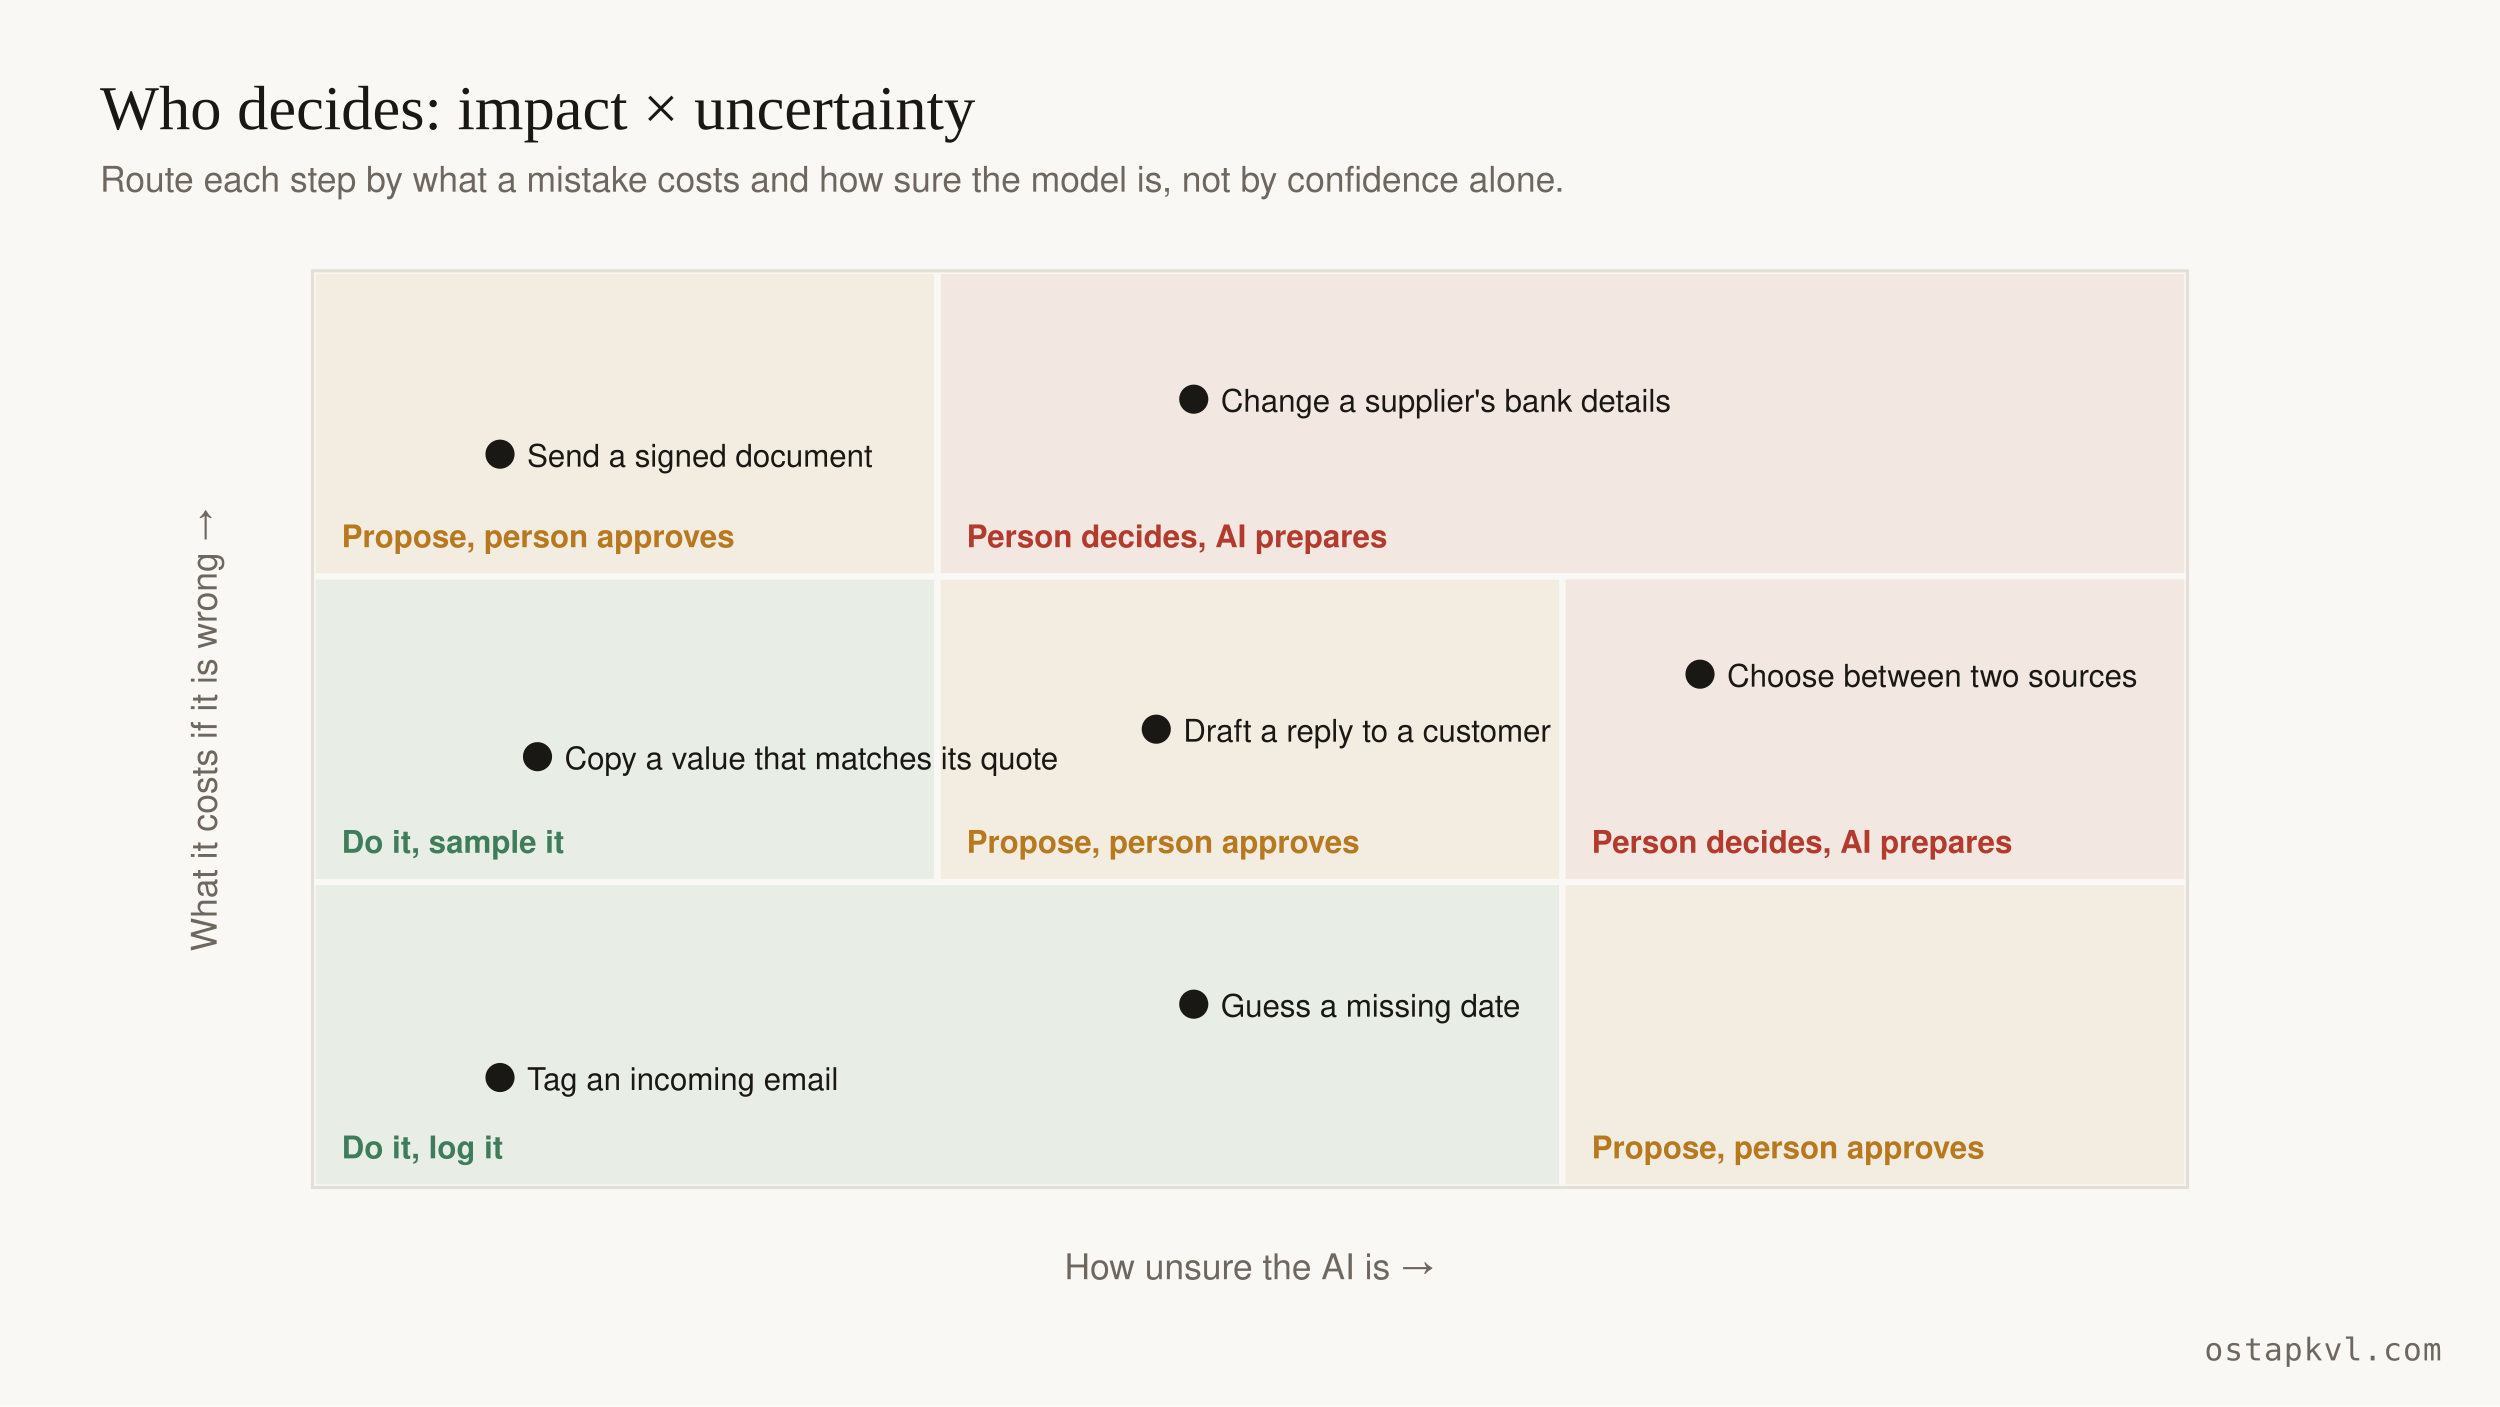
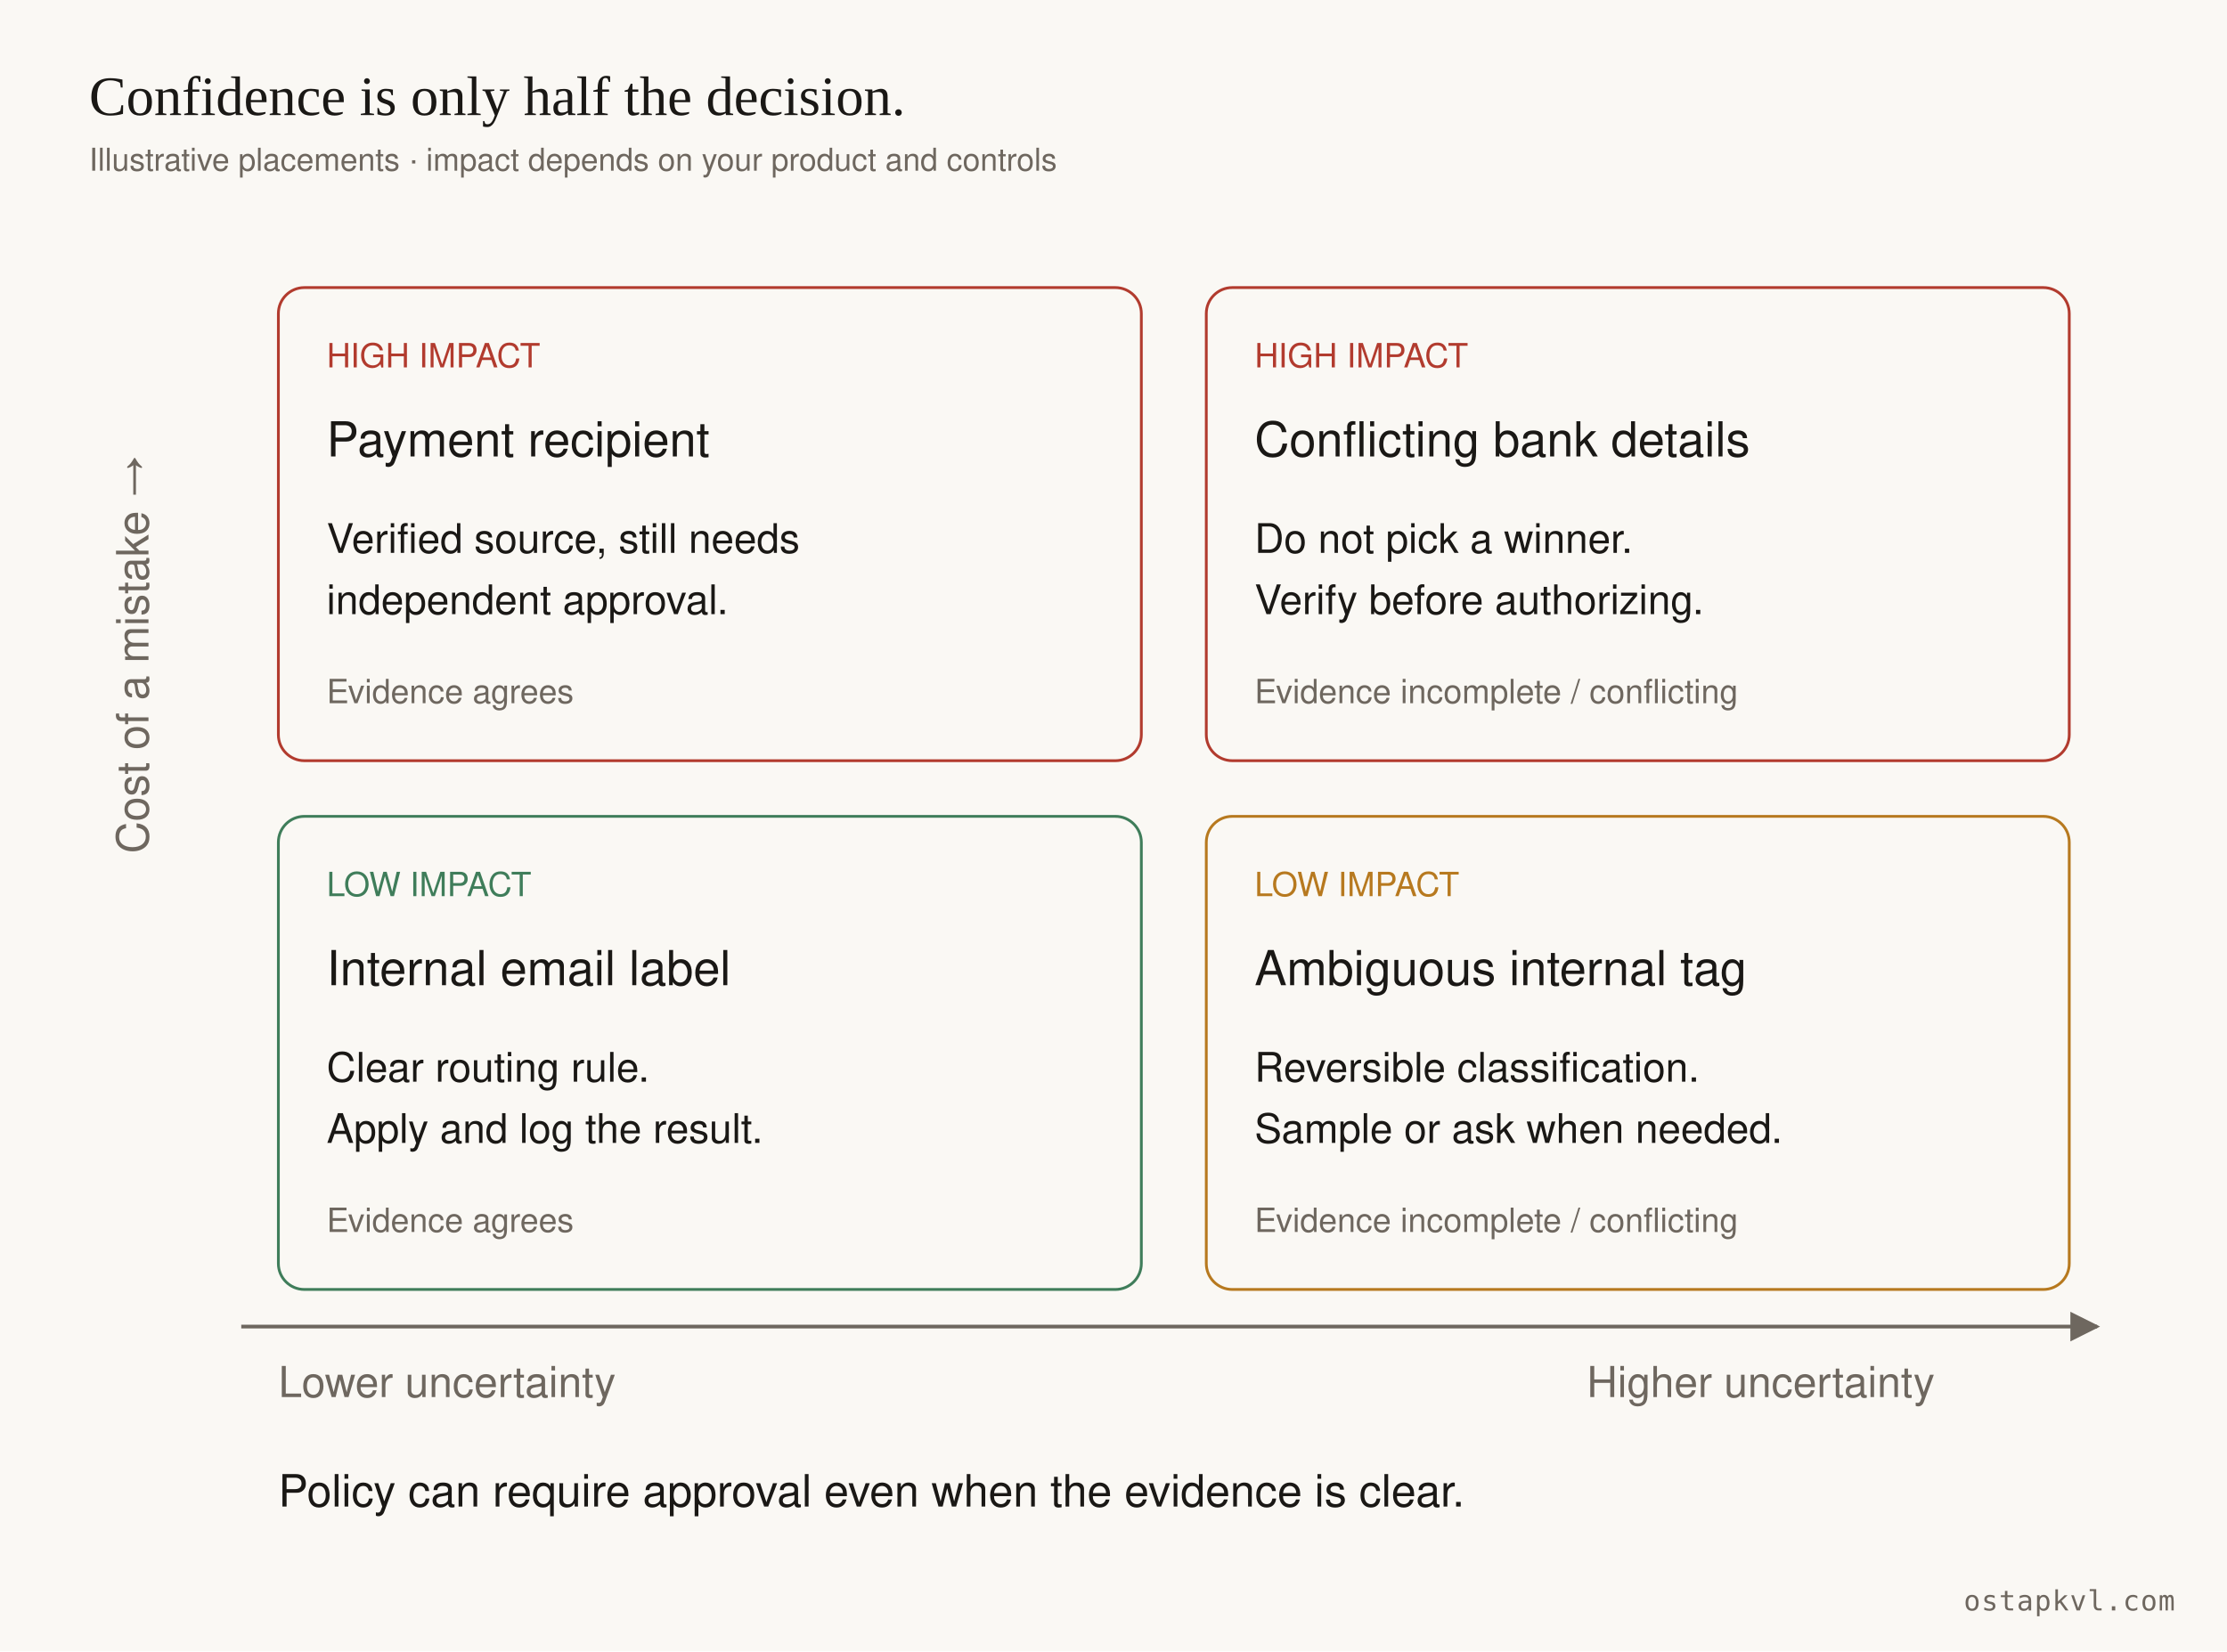
- <svg xmlns="http://www.w3.org/2000/svg" width="1200" height="675" viewBox="0 0 1200 675" role="img" aria-label="Who decides: impact × uncertainty">
+ <svg xmlns="http://www.w3.org/2000/svg" width="1200" height="890" viewBox="0 0 1200 890" role="img" aria-label="Confidence is only half the decision.">
  <defs>
    <marker id="arr" viewBox="0 0 10 10" refX="9" refY="5" markerWidth="8" markerHeight="8" orient="auto-start-reverse">
      <path d="M0,0 L10,5 L0,10 z" fill="#6E675F" />
    </marker>
    <marker id="arrA" viewBox="0 0 10 10" refX="9" refY="5" markerWidth="8" markerHeight="8" orient="auto-start-reverse">
      <path d="M0,0 L10,5 L0,10 z" fill="#C05621" />
    </marker>
  </defs>
  <rect width="100%" height="100%" fill="#FAF8F4" />
-   <text x="48" y="62" font-family="Georgia, 'Times New Roman', serif" font-size="30" fill="#1A1815">Who decides: impact × uncertainty</text>
-   <text x="48" y="92" font-family="'Helvetica Neue', Helvetica, Arial, sans-serif" font-size="17" fill="#6E675F">Route each step by what a mistake costs and how sure the model is, not by confidence alone.</text>
-   <rect x="150" y="423.333" width="600" height="146.667" fill="#3F7D5A" fill-opacity="0.09" stroke="#FAF8F4" stroke-width="3" />
-   <text x="164" y="556" font-family="'Helvetica Neue', Helvetica, Arial, sans-serif" font-size="15" fill="#3F7D5A" font-weight="600">Do it, log it</text>
-   <rect x="150" y="276.667" width="300" height="146.667" fill="#3F7D5A" fill-opacity="0.09" stroke="#FAF8F4" stroke-width="3" />
-   <text x="164" y="409.333" font-family="'Helvetica Neue', Helvetica, Arial, sans-serif" font-size="15" fill="#3F7D5A" font-weight="600">Do it, sample it</text>
-   <rect x="450" y="276.667" width="300" height="146.667" fill="#B7791F" fill-opacity="0.09" stroke="#FAF8F4" stroke-width="3" />
-   <text x="464" y="409.333" font-family="'Helvetica Neue', Helvetica, Arial, sans-serif" font-size="15" fill="#B7791F" font-weight="600">Propose, person approves</text>
-   <rect x="750" y="423.333" width="300" height="146.667" fill="#B7791F" fill-opacity="0.09" stroke="#FAF8F4" stroke-width="3" />
-   <text x="764" y="556" font-family="'Helvetica Neue', Helvetica, Arial, sans-serif" font-size="15" fill="#B7791F" font-weight="600">Propose, person approves</text>
-   <rect x="150" y="130" width="300" height="146.667" fill="#B7791F" fill-opacity="0.09" stroke="#FAF8F4" stroke-width="3" />
-   <text x="164" y="262.667" font-family="'Helvetica Neue', Helvetica, Arial, sans-serif" font-size="15" fill="#B7791F" font-weight="600">Propose, person approves</text>
-   <rect x="450" y="130" width="600" height="146.667" fill="#B23B2E" fill-opacity="0.09" stroke="#FAF8F4" stroke-width="3" />
-   <text x="464" y="262.667" font-family="'Helvetica Neue', Helvetica, Arial, sans-serif" font-size="15" fill="#B23B2E" font-weight="600">Person decides, AI prepares</text>
-   <rect x="750" y="276.667" width="300" height="146.667" fill="#B23B2E" fill-opacity="0.09" stroke="#FAF8F4" stroke-width="3" />
-   <text x="764" y="409.333" font-family="'Helvetica Neue', Helvetica, Arial, sans-serif" font-size="15" fill="#B23B2E" font-weight="600">Person decides, AI prepares</text>
-   <rect x="150" y="130" width="900" height="440" rx="0" fill="none" stroke="#E3DED6" stroke-width="1.5" />
-   <circle cx="240" cy="517.2" r="7" fill="#1A1815" />
-   <text x="253" y="523.2" font-family="'Helvetica Neue', Helvetica, Arial, sans-serif" font-size="15" fill="#1A1815">Tag an incoming email</text>
-   <circle cx="258" cy="363.2" r="7" fill="#1A1815" />
-   <text x="271" y="369.2" font-family="'Helvetica Neue', Helvetica, Arial, sans-serif" font-size="15" fill="#1A1815">Copy a value that matches its quote</text>
-   <circle cx="573" cy="482" r="7" fill="#1A1815" />
-   <text x="586" y="488" font-family="'Helvetica Neue', Helvetica, Arial, sans-serif" font-size="15" fill="#1A1815">Guess a missing date</text>
-   <circle cx="555" cy="350" r="7" fill="#1A1815" />
-   <text x="568" y="356" font-family="'Helvetica Neue', Helvetica, Arial, sans-serif" font-size="15" fill="#1A1815">Draft a reply to a customer</text>
-   <circle cx="816" cy="323.6" r="7" fill="#1A1815" />
-   <text x="829" y="329.6" font-family="'Helvetica Neue', Helvetica, Arial, sans-serif" font-size="15" fill="#1A1815">Choose between two sources</text>
-   <circle cx="240" cy="218" r="7" fill="#1A1815" />
-   <text x="253" y="224" font-family="'Helvetica Neue', Helvetica, Arial, sans-serif" font-size="15" fill="#1A1815">Send a signed document</text>
-   <circle cx="573" cy="191.6" r="7" fill="#1A1815" />
-   <text x="586" y="197.6" font-family="'Helvetica Neue', Helvetica, Arial, sans-serif" font-size="15" fill="#1A1815">Change a supplier's bank details</text>
-   <text x="600" y="614" font-family="'Helvetica Neue', Helvetica, Arial, sans-serif" font-size="17" fill="#6E675F" text-anchor="middle">How unsure the AI is  →</text>
-   <text x="104" y="350" font-family="'Helvetica Neue', Helvetica, Arial, sans-serif" font-size="17" fill="#6E675F" text-anchor="middle" transform="rotate(-90 104 350)">What it costs if it is wrong  →</text>
-   <text x="1172" y="653" font-family="Menlo, Consolas, monospace" font-size="15" fill="#6E675F" text-anchor="end" letter-spacing="0.5">ostapkvl.com</text>
+   <text x="48" y="62" font-family="Georgia, 'Times New Roman', serif" font-size="30" fill="#1A1815">Confidence is only half the decision.</text>
+   <text x="48" y="92" font-family="'Helvetica Neue', Helvetica, Arial, sans-serif" font-size="17" fill="#6E675F">Illustrative placements · impact depends on your product and controls</text>
+   <rect x="150" y="155" width="465" height="255" rx="14" fill="#FAF8F4" stroke="#B23B2E" stroke-width="1.5" />
+   <text x="176" y="198" font-family="'Helvetica Neue', Helvetica, Arial, sans-serif" font-size="18" fill="#B23B2E">HIGH IMPACT</text>
+   <text x="176" y="246" font-family="'Helvetica Neue', Helvetica, Arial, sans-serif" font-size="26" fill="#1A1815">Payment recipient</text>
+   <text x="176" y="298" font-family="'Helvetica Neue', Helvetica, Arial, sans-serif" font-size="22" fill="#1A1815">Verified source, still needs</text>
+   <text x="176" y="331" font-family="'Helvetica Neue', Helvetica, Arial, sans-serif" font-size="22" fill="#1A1815">independent approval.</text>
+   <text x="176" y="379" font-family="'Helvetica Neue', Helvetica, Arial, sans-serif" font-size="18" fill="#6E675F">Evidence agrees</text>
+   <rect x="650" y="155" width="465" height="255" rx="14" fill="#FAF8F4" stroke="#B23B2E" stroke-width="1.5" />
+   <text x="676" y="198" font-family="'Helvetica Neue', Helvetica, Arial, sans-serif" font-size="18" fill="#B23B2E">HIGH IMPACT</text>
+   <text x="676" y="246" font-family="'Helvetica Neue', Helvetica, Arial, sans-serif" font-size="26" fill="#1A1815">Conflicting bank details</text>
+   <text x="676" y="298" font-family="'Helvetica Neue', Helvetica, Arial, sans-serif" font-size="22" fill="#1A1815">Do not pick a winner.</text>
+   <text x="676" y="331" font-family="'Helvetica Neue', Helvetica, Arial, sans-serif" font-size="22" fill="#1A1815">Verify before authorizing.</text>
+   <text x="676" y="379" font-family="'Helvetica Neue', Helvetica, Arial, sans-serif" font-size="18" fill="#6E675F">Evidence incomplete / conflicting</text>
+   <rect x="150" y="440" width="465" height="255" rx="14" fill="#FAF8F4" stroke="#3F7D5A" stroke-width="1.5" />
+   <text x="176" y="483" font-family="'Helvetica Neue', Helvetica, Arial, sans-serif" font-size="18" fill="#3F7D5A">LOW IMPACT</text>
+   <text x="176" y="531" font-family="'Helvetica Neue', Helvetica, Arial, sans-serif" font-size="26" fill="#1A1815">Internal email label</text>
+   <text x="176" y="583" font-family="'Helvetica Neue', Helvetica, Arial, sans-serif" font-size="22" fill="#1A1815">Clear routing rule.</text>
+   <text x="176" y="616" font-family="'Helvetica Neue', Helvetica, Arial, sans-serif" font-size="22" fill="#1A1815">Apply and log the result.</text>
+   <text x="176" y="664" font-family="'Helvetica Neue', Helvetica, Arial, sans-serif" font-size="18" fill="#6E675F">Evidence agrees</text>
+   <rect x="650" y="440" width="465" height="255" rx="14" fill="#FAF8F4" stroke="#B7791F" stroke-width="1.5" />
+   <text x="676" y="483" font-family="'Helvetica Neue', Helvetica, Arial, sans-serif" font-size="18" fill="#B7791F">LOW IMPACT</text>
+   <text x="676" y="531" font-family="'Helvetica Neue', Helvetica, Arial, sans-serif" font-size="26" fill="#1A1815">Ambiguous internal tag</text>
+   <text x="676" y="583" font-family="'Helvetica Neue', Helvetica, Arial, sans-serif" font-size="22" fill="#1A1815">Reversible classification.</text>
+   <text x="676" y="616" font-family="'Helvetica Neue', Helvetica, Arial, sans-serif" font-size="22" fill="#1A1815">Sample or ask when needed.</text>
+   <text x="676" y="664" font-family="'Helvetica Neue', Helvetica, Arial, sans-serif" font-size="18" fill="#6E675F">Evidence incomplete / conflicting</text>
+   <line x1="130" y1="715" x2="1130" y2="715" stroke="#6E675F" stroke-width="2" marker-end="url(#arr)" />
+   <text x="150" y="753" font-family="'Helvetica Neue', Helvetica, Arial, sans-serif" font-size="23" fill="#6E675F">Lower uncertainty</text>
+   <text x="855" y="753" font-family="'Helvetica Neue', Helvetica, Arial, sans-serif" font-size="23" fill="#6E675F">Higher uncertainty</text>
+   <text x="80" y="460" transform="rotate(-90 80 460)" font-family="Helvetica,Arial,sans-serif" font-size="24" fill="#6E675F">Cost of a mistake →</text>
+   <text x="150" y="812" font-family="'Helvetica Neue', Helvetica, Arial, sans-serif" font-size="24" fill="#1A1815">Policy can require approval even when the evidence is clear.</text>
+   <text x="1172" y="868" font-family="Menlo, Consolas, monospace" font-size="15" fill="#6E675F" text-anchor="end" letter-spacing="0.5">ostapkvl.com</text>
</svg>
